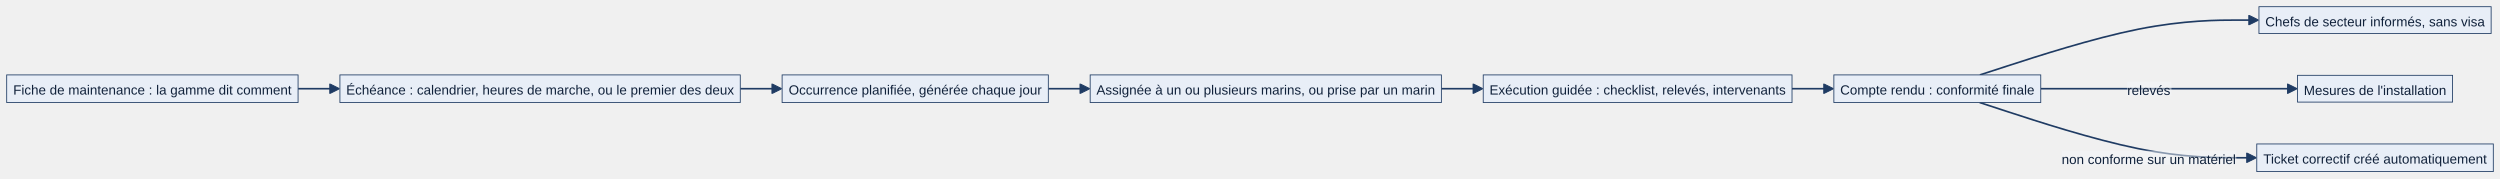
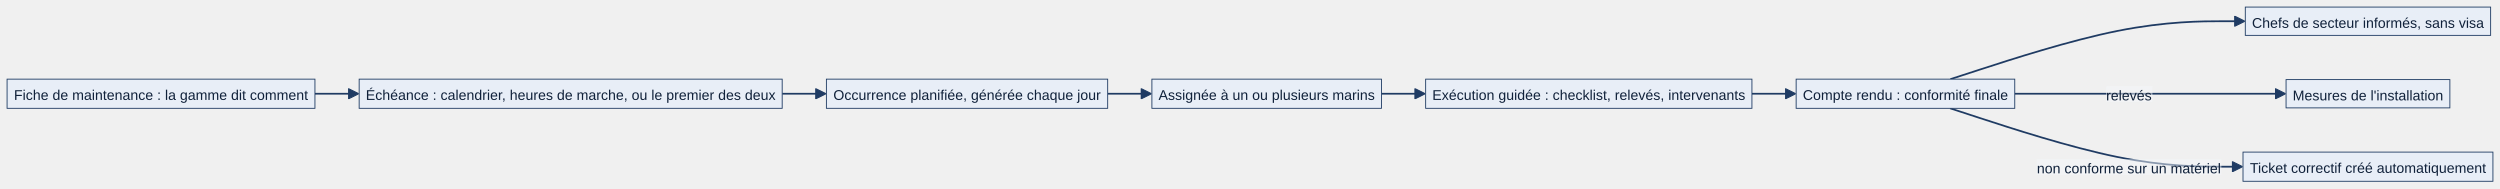
- <svg xmlns="http://www.w3.org/2000/svg" aria-roledescription="flowchart-v2" role="graphics-document document" viewBox="-8 -8 2987.195 213" style="max-width: 2987.195px;" width="100%" id="sS24_du_plan_a_la_realisationmmd">
+ <svg xmlns="http://www.w3.org/2000/svg" aria-roledescription="flowchart-v2" role="graphics-document document" viewBox="-8 -8 2827.117 213" style="max-width: 2827.117px;" width="100%" id="sS24_du_plan_a_la_realisationmmd">
  <style>#sS24_du_plan_a_la_realisationmmd{font-family:Arial,sans-serif;font-size:16px;fill:#10213a;}#sS24_du_plan_a_la_realisationmmd .error-icon{fill:#ffffff;}#sS24_du_plan_a_la_realisationmmd .error-text{fill:#000000;stroke:#000000;}#sS24_du_plan_a_la_realisationmmd .edge-thickness-normal{stroke-width:2px;}#sS24_du_plan_a_la_realisationmmd .edge-thickness-thick{stroke-width:3.5px;}#sS24_du_plan_a_la_realisationmmd .edge-pattern-solid{stroke-dasharray:0;}#sS24_du_plan_a_la_realisationmmd .edge-pattern-dashed{stroke-dasharray:3;}#sS24_du_plan_a_la_realisationmmd .edge-pattern-dotted{stroke-dasharray:2;}#sS24_du_plan_a_la_realisationmmd .marker{fill:#1f3b63;stroke:#1f3b63;}#sS24_du_plan_a_la_realisationmmd .marker.cross{stroke:#1f3b63;}#sS24_du_plan_a_la_realisationmmd svg{font-family:Arial,sans-serif;font-size:16px;}#sS24_du_plan_a_la_realisationmmd .label{font-family:Arial,sans-serif;color:#10213a;}#sS24_du_plan_a_la_realisationmmd .cluster-label text{fill:#000000;}#sS24_du_plan_a_la_realisationmmd .cluster-label span,#sS24_du_plan_a_la_realisationmmd p{color:#000000;}#sS24_du_plan_a_la_realisationmmd .label text,#sS24_du_plan_a_la_realisationmmd span,#sS24_du_plan_a_la_realisationmmd p{fill:#10213a;color:#10213a;}#sS24_du_plan_a_la_realisationmmd .node rect,#sS24_du_plan_a_la_realisationmmd .node circle,#sS24_du_plan_a_la_realisationmmd .node ellipse,#sS24_du_plan_a_la_realisationmmd .node polygon,#sS24_du_plan_a_la_realisationmmd .node path{fill:#e8eef7;stroke:#1f3b63;stroke-width:1px;}#sS24_du_plan_a_la_realisationmmd .flowchart-label text{text-anchor:middle;}#sS24_du_plan_a_la_realisationmmd .node .katex path{fill:#000;stroke:#000;stroke-width:1px;}#sS24_du_plan_a_la_realisationmmd .node .label{text-align:center;}#sS24_du_plan_a_la_realisationmmd .node.clickable{cursor:pointer;}#sS24_du_plan_a_la_realisationmmd .arrowheadPath{fill:#0b0b0b;}#sS24_du_plan_a_la_realisationmmd .edgePath .path{stroke:#1f3b63;stroke-width:2.0px;}#sS24_du_plan_a_la_realisationmmd .flowchart-link{stroke:#1f3b63;fill:none;}#sS24_du_plan_a_la_realisationmmd .edgeLabel{background-color:#f3f6fa;text-align:center;}#sS24_du_plan_a_la_realisationmmd .edgeLabel rect{opacity:0.5;background-color:#f3f6fa;fill:#f3f6fa;}#sS24_du_plan_a_la_realisationmmd .labelBkg{background-color:rgba(243, 246, 250, 0.5);}#sS24_du_plan_a_la_realisationmmd .cluster rect{fill:#ffffff;stroke:hsl(0, 0%, 90%);stroke-width:1px;}#sS24_du_plan_a_la_realisationmmd .cluster text{fill:#000000;}#sS24_du_plan_a_la_realisationmmd .cluster span,#sS24_du_plan_a_la_realisationmmd p{color:#000000;}#sS24_du_plan_a_la_realisationmmd div.mermaidTooltip{position:absolute;text-align:center;max-width:200px;padding:2px;font-family:Arial,sans-serif;font-size:12px;background:#ffffff;border:1px solid hsl(0, 0%, 90%);border-radius:2px;pointer-events:none;z-index:100;}#sS24_du_plan_a_la_realisationmmd .flowchartTitleText{text-anchor:middle;font-size:18px;fill:#10213a;}#sS24_du_plan_a_la_realisationmmd :root{--mermaid-font-family:"trebuchet ms",verdana,arial,sans-serif;}</style>
  <g>
    <marker orient="auto" markerHeight="12" markerWidth="12" markerUnits="userSpaceOnUse" refY="5" refX="6" viewBox="0 0 10 10" class="marker flowchart" id="sS24_du_plan_a_la_realisationmmd_flowchart-pointEnd">
      <path style="stroke-width: 1; stroke-dasharray: 1, 0;" class="arrowMarkerPath" d="M 0 0 L 10 5 L 0 10 z" />
    </marker>
    <marker orient="auto" markerHeight="12" markerWidth="12" markerUnits="userSpaceOnUse" refY="5" refX="4.5" viewBox="0 0 10 10" class="marker flowchart" id="sS24_du_plan_a_la_realisationmmd_flowchart-pointStart">
      <path style="stroke-width: 1; stroke-dasharray: 1, 0;" class="arrowMarkerPath" d="M 0 5 L 10 10 L 10 0 z" />
    </marker>
    <marker orient="auto" markerHeight="11" markerWidth="11" markerUnits="userSpaceOnUse" refY="5" refX="11" viewBox="0 0 10 10" class="marker flowchart" id="sS24_du_plan_a_la_realisationmmd_flowchart-circleEnd">
      <circle style="stroke-width: 1; stroke-dasharray: 1, 0;" class="arrowMarkerPath" r="5" cy="5" cx="5" />
    </marker>
    <marker orient="auto" markerHeight="11" markerWidth="11" markerUnits="userSpaceOnUse" refY="5" refX="-1" viewBox="0 0 10 10" class="marker flowchart" id="sS24_du_plan_a_la_realisationmmd_flowchart-circleStart">
      <circle style="stroke-width: 1; stroke-dasharray: 1, 0;" class="arrowMarkerPath" r="5" cy="5" cx="5" />
    </marker>
    <marker orient="auto" markerHeight="11" markerWidth="11" markerUnits="userSpaceOnUse" refY="5.2" refX="12" viewBox="0 0 11 11" class="marker cross flowchart" id="sS24_du_plan_a_la_realisationmmd_flowchart-crossEnd">
      <path style="stroke-width: 2; stroke-dasharray: 1, 0;" class="arrowMarkerPath" d="M 1,1 l 9,9 M 10,1 l -9,9" />
    </marker>
    <marker orient="auto" markerHeight="11" markerWidth="11" markerUnits="userSpaceOnUse" refY="5.2" refX="-1" viewBox="0 0 11 11" class="marker cross flowchart" id="sS24_du_plan_a_la_realisationmmd_flowchart-crossStart">
      <path style="stroke-width: 2; stroke-dasharray: 1, 0;" class="arrowMarkerPath" d="M 1,1 l 9,9 M 10,1 l -9,9" />
    </marker>
    <g class="root">
      <g class="clusters" />
      <g class="edgePaths">
        <path marker-end="url(#sS24_du_plan_a_la_realisationmmd_flowchart-pointEnd)" style="fill:none;" class="edge-thickness-normal edge-pattern-solid flowchart-link LS-FI LE-EC" id="L-FI-EC-0" d="M348.156,98L352.323,98C356.49,98,364.823,98,372.273,98C379.723,98,386.29,98,389.573,98L392.856,98" />
        <path marker-end="url(#sS24_du_plan_a_la_realisationmmd_flowchart-pointEnd)" style="fill:none;" class="edge-thickness-normal edge-pattern-solid flowchart-link LS-EC LE-OC" id="L-EC-OC-0" d="M876.531,98L880.698,98C884.865,98,893.198,98,900.648,98C908.098,98,914.665,98,917.948,98L921.231,98" />
        <path marker-end="url(#sS24_du_plan_a_la_realisationmmd_flowchart-pointEnd)" style="fill:none;" class="edge-thickness-normal edge-pattern-solid flowchart-link LS-OC LE-AS" id="L-OC-AS-0" d="M1244.617,98L1248.784,98C1252.951,98,1261.284,98,1268.734,98C1276.184,98,1282.751,98,1286.034,98L1289.317,98" />
-         <path marker-end="url(#sS24_du_plan_a_la_realisationmmd_flowchart-pointEnd)" style="fill:none;" class="edge-thickness-normal edge-pattern-solid flowchart-link LS-AS LE-EX" id="L-AS-EX-0" d="M1714.273,98L1718.44,98C1722.607,98,1730.94,98,1738.39,98C1745.84,98,1752.407,98,1755.69,98L1758.973,98" />
-         <path marker-end="url(#sS24_du_plan_a_la_realisationmmd_flowchart-pointEnd)" style="fill:none;" class="edge-thickness-normal edge-pattern-solid flowchart-link LS-EX LE-CR" id="L-EX-CR-0" d="M2133.242,98L2137.409,98C2141.576,98,2149.909,98,2157.359,98C2164.809,98,2171.376,98,2174.659,98L2177.942,98" />
-         <path marker-end="url(#sS24_du_plan_a_la_realisationmmd_flowchart-pointEnd)" style="fill:none;" class="edge-thickness-normal edge-pattern-solid flowchart-link LS-CR LE-IN" id="L-CR-IN-0" d="M2357.693,81.5L2391.33,70.583C2424.967,59.667,2492.241,37.833,2546.937,26.917C2601.632,16,2643.748,16,2664.806,16L2685.864,16" />
-         <path marker-end="url(#sS24_du_plan_a_la_realisationmmd_flowchart-pointEnd)" style="fill:none;" class="edge-thickness-normal edge-pattern-solid flowchart-link LS-CR LE-ME" id="L-CR-ME-0" d="M2430.461,98L2451.97,98C2473.479,98,2516.497,98,2566.747,98C2616.996,98,2674.477,98,2703.217,98L2731.958,98" />
-         <path marker-end="url(#sS24_du_plan_a_la_realisationmmd_flowchart-pointEnd)" style="fill:none;" class="edge-thickness-normal edge-pattern-solid flowchart-link LS-CR LE-TI" id="L-CR-TI-0" d="M2357.384,114.5L2391.073,125.5C2424.761,136.5,2492.139,158.5,2546.453,169.5C2600.767,180.5,2642.019,180.5,2662.645,180.5L2683.27,180.5" />
+         <path marker-end="url(#sS24_du_plan_a_la_realisationmmd_flowchart-pointEnd)" style="fill:none;" class="edge-thickness-normal edge-pattern-solid flowchart-link LS-AS LE-EX" id="L-AS-EX-0" d="M1554.195,98L1558.362,98C1562.529,98,1570.862,98,1578.312,98C1585.762,98,1592.329,98,1595.612,98L1598.895,98" />
+         <path marker-end="url(#sS24_du_plan_a_la_realisationmmd_flowchart-pointEnd)" style="fill:none;" class="edge-thickness-normal edge-pattern-solid flowchart-link LS-EX LE-CR" id="L-EX-CR-0" d="M1973.164,98L1977.331,98C1981.497,98,1989.831,98,1997.281,98C2004.731,98,2011.297,98,2014.581,98L2017.864,98" />
+         <path marker-end="url(#sS24_du_plan_a_la_realisationmmd_flowchart-pointEnd)" style="fill:none;" class="edge-thickness-normal edge-pattern-solid flowchart-link LS-CR LE-IN" id="L-CR-IN-0" d="M2197.614,81.5L2231.252,70.583C2264.889,59.667,2332.163,37.833,2386.858,26.917C2441.554,16,2483.67,16,2504.728,16L2525.786,16" />
+         <path marker-end="url(#sS24_du_plan_a_la_realisationmmd_flowchart-pointEnd)" style="fill:none;" class="edge-thickness-normal edge-pattern-solid flowchart-link LS-CR LE-ME" id="L-CR-ME-0" d="M2270.383,98L2291.892,98C2313.401,98,2356.419,98,2406.669,98C2456.918,98,2514.399,98,2543.139,98L2571.88,98" />
+         <path marker-end="url(#sS24_du_plan_a_la_realisationmmd_flowchart-pointEnd)" style="fill:none;" class="edge-thickness-normal edge-pattern-solid flowchart-link LS-CR LE-TI" id="L-CR-TI-0" d="M2197.306,114.5L2230.995,125.5C2264.683,136.5,2332.06,158.5,2386.375,169.5C2440.689,180.5,2481.941,180.5,2502.566,180.5L2523.192,180.5" />
      </g>
      <g class="edgeLabels">
        <g class="edgeLabel">
          <g transform="translate(0, 0)" class="label">
            <rect height="0" width="0" ry="0" rx="0" />
            <text style="">
              <tspan class="row" x="0" dy="1em" xml:space="preserve" />
            </text>
          </g>
        </g>
        <g class="edgeLabel">
          <g transform="translate(0, 0)" class="label">
            <rect height="0" width="0" ry="0" rx="0" />
            <text style="">
              <tspan class="row" x="0" dy="1em" xml:space="preserve" />
            </text>
          </g>
        </g>
        <g class="edgeLabel">
          <g transform="translate(0, 0)" class="label">
            <rect height="0" width="0" ry="0" rx="0" />
            <text style="">
              <tspan class="row" x="0" dy="1em" xml:space="preserve" />
            </text>
          </g>
        </g>
        <g class="edgeLabel">
          <g transform="translate(0, 0)" class="label">
            <rect height="0" width="0" ry="0" rx="0" />
            <text style="">
              <tspan class="row" x="0" dy="1em" xml:space="preserve" />
            </text>
          </g>
        </g>
        <g class="edgeLabel">
          <g transform="translate(0, 0)" class="label">
            <rect height="0" width="0" ry="0" rx="0" />
            <text style="">
              <tspan class="row" x="0" dy="1em" xml:space="preserve" />
            </text>
          </g>
        </g>
        <g class="edgeLabel">
          <g transform="translate(0, 0)" class="label">
            <rect height="0" width="0" ry="0" rx="0" />
            <text style="">
              <tspan class="row" x="0" dy="1em" xml:space="preserve" />
            </text>
          </g>
        </g>
-         <g transform="translate(2559.516, 98)" class="edgeLabel">
+         <g transform="translate(2399.438, 98)" class="edgeLabel">
          <g transform="translate(-25.78906, -8.5)" class="label">
-             <rect height="16.544" width="52.903" ry="0" rx="0" />
+             <rect height="17.896" width="52.453" ry="0" rx="0" />
            <text style="">
              <tspan class="row" x="0" dy="1em" xml:space="preserve">relevés</tspan>
            </text>
          </g>
        </g>
-         <g transform="translate(2559.516, 180.5)" class="edgeLabel">
+         <g transform="translate(2399.438, 180.5)" class="edgeLabel">
          <g transform="translate(-104.0547, -8.5)" class="label">
-             <rect height="16.544" width="208.671" ry="0" rx="0" />
+             <rect height="17.896" width="208.679" ry="0" rx="0" />
            <text style="">
              <tspan class="row" x="0" dy="1em" xml:space="preserve">non conforme sur un matériel</tspan>
            </text>
          </g>
        </g>
      </g>
      <g class="nodes">
        <g transform="translate(174.0781, 98)" data-id="FI" data-node="true" id="flowchart-FI-483" class="node default default flowchart-label">
          <rect height="33" width="348.156" y="-16.5" x="-174.078" ry="0" rx="0" style="" class="basic label-container" />
          <g transform="translate(0, -9)" style="" class="label">
            <rect />
            <text style="">
              <tspan class="row" x="0" dy="1em" xml:space="preserve">Fiche de maintenance : la gamme dit comment</tspan>
            </text>
          </g>
        </g>
        <g transform="translate(637.3438, 98)" data-id="EC" data-node="true" id="flowchart-EC-484" class="node default default flowchart-label">
          <rect height="33" width="478.375" y="-16.5" x="-239.188" ry="0" rx="0" style="" class="basic label-container" />
          <g transform="translate(0, -9)" style="" class="label">
            <rect />
            <text style="">
              <tspan class="row" x="0" dy="1em" xml:space="preserve">Échéance : calendrier, heures de marche, ou le premier des deux</tspan>
            </text>
          </g>
        </g>
        <g transform="translate(1085.574, 98)" data-id="OC" data-node="true" id="flowchart-OC-485" class="node default default flowchart-label">
          <rect height="33" width="318.086" y="-16.5" x="-159.043" ry="0" rx="0" style="" class="basic label-container" />
          <g transform="translate(0, -9)" style="" class="label">
            <rect />
            <text style="">
              <tspan class="row" x="0" dy="1em" xml:space="preserve">Occurrence planifiée, générée chaque jour</tspan>
            </text>
          </g>
        </g>
-         <g transform="translate(1504.445, 98)" data-id="AS" data-node="true" id="flowchart-AS-486" class="node default default flowchart-label">
-           <rect height="33" width="419.656" y="-16.5" x="-209.828" ry="0" rx="0" style="" class="basic label-container" />
+         <g transform="translate(1424.406, 98)" data-id="AS" data-node="true" id="flowchart-AS-486" class="node default default flowchart-label">
+           <rect height="33" width="259.578" y="-16.5" x="-129.789" ry="0" rx="0" style="" class="basic label-container" />
          <g transform="translate(0, -9)" style="" class="label">
            <rect />
            <text style="">
-               <tspan class="row" x="0" dy="1em" xml:space="preserve">Assignée à un ou plusieurs marins, ou prise par un marin</tspan>
+               <tspan class="row" x="0" dy="1em" xml:space="preserve">Assignée à un ou plusieurs marins</tspan>
            </text>
          </g>
        </g>
-         <g transform="translate(1948.758, 98)" data-id="EX" data-node="true" id="flowchart-EX-487" class="node default default flowchart-label">
+         <g transform="translate(1788.68, 98)" data-id="EX" data-node="true" id="flowchart-EX-487" class="node default default flowchart-label">
          <rect height="33" width="368.969" y="-16.5" x="-184.484" ry="0" rx="0" style="" class="basic label-container" />
          <g transform="translate(0, -9)" style="" class="label">
            <rect />
            <text style="">
              <tspan class="row" x="0" dy="1em" xml:space="preserve">Exécution guidée : checklist, relevés, intervenants</tspan>
            </text>
          </g>
        </g>
-         <g transform="translate(2306.852, 98)" data-id="CR" data-node="true" id="flowchart-CR-488" class="node default default flowchart-label">
+         <g transform="translate(2146.773, 98)" data-id="CR" data-node="true" id="flowchart-CR-488" class="node default default flowchart-label">
          <rect height="33" width="247.219" y="-16.5" x="-123.609" ry="0" rx="0" style="" class="basic label-container" />
          <g transform="translate(0, -9)" style="" class="label">
            <rect />
            <text style="">
              <tspan class="row" x="0" dy="1em" xml:space="preserve">Compte rendu : conformité finale</tspan>
            </text>
          </g>
        </g>
-         <g transform="translate(2829.883, 16)" data-id="IN" data-node="true" id="flowchart-IN-489" class="node default default flowchart-label">
+         <g transform="translate(2669.805, 16)" data-id="IN" data-node="true" id="flowchart-IN-489" class="node default default flowchart-label">
          <rect height="32" width="277.438" y="-16" x="-138.719" ry="0" rx="0" style="" class="basic label-container" />
          <g transform="translate(0, -8.5)" style="" class="label">
            <rect />
            <text style="">
              <tspan class="row" x="0" dy="1em" xml:space="preserve">Chefs de secteur informés, sans visa</tspan>
            </text>
          </g>
        </g>
-         <g transform="translate(2829.883, 98)" data-id="ME" data-node="true" id="flowchart-ME-498" class="node default default flowchart-label">
+         <g transform="translate(2669.805, 98)" data-id="ME" data-node="true" id="flowchart-ME-498" class="node default default flowchart-label">
          <rect height="32" width="185.25" y="-16" x="-92.625" ry="0" rx="0" style="" class="basic label-container" />
          <g transform="translate(0, -8.5)" style="" class="label">
            <rect />
            <text style="">
              <tspan class="row" x="0" dy="1em" xml:space="preserve">Mesures de l'installation</tspan>
            </text>
          </g>
        </g>
-         <g transform="translate(2829.883, 180.5)" data-id="TI" data-node="true" id="flowchart-TI-500" class="node default default flowchart-label">
+         <g transform="translate(2669.805, 180.5)" data-id="TI" data-node="true" id="flowchart-TI-500" class="node default default flowchart-label">
          <rect height="33" width="282.625" y="-16.5" x="-141.312" ry="0" rx="0" style="" class="basic label-container" />
          <g transform="translate(0, -9)" style="" class="label">
            <rect />
            <text style="">
              <tspan class="row" x="0" dy="1em" xml:space="preserve">Ticket correctif créé automatiquement</tspan>
            </text>
          </g>
        </g>
      </g>
    </g>
  </g>
</svg>
